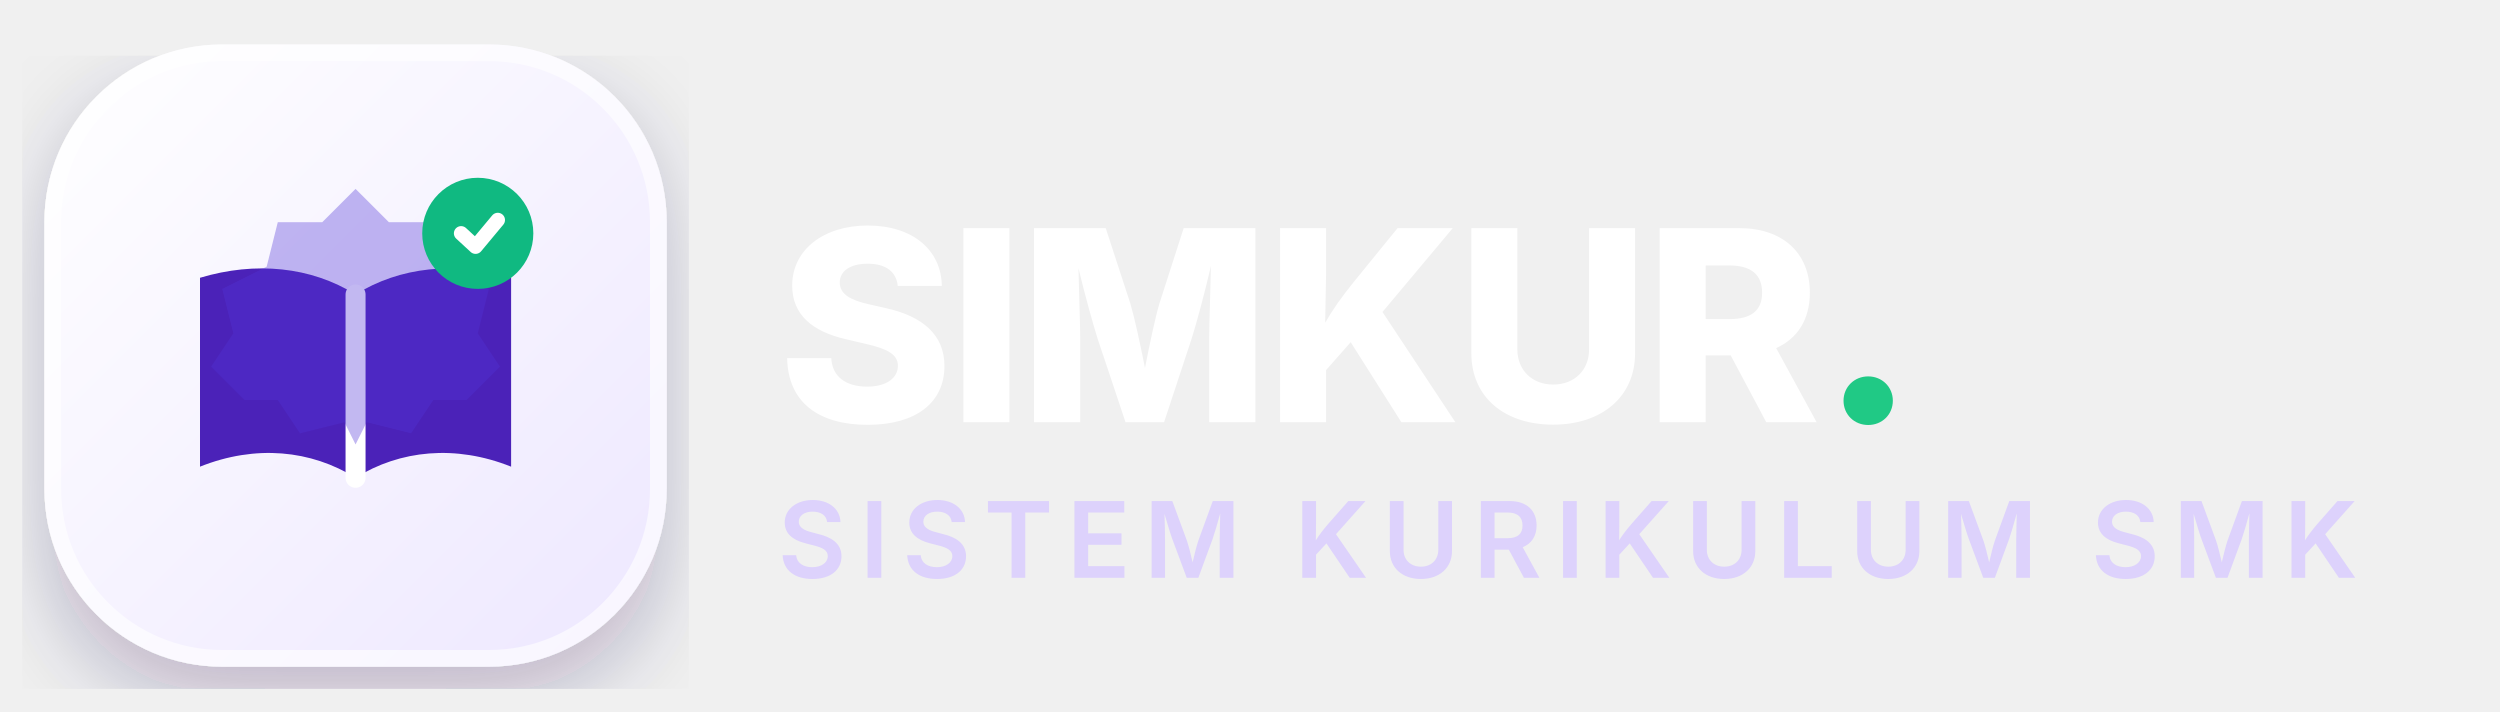
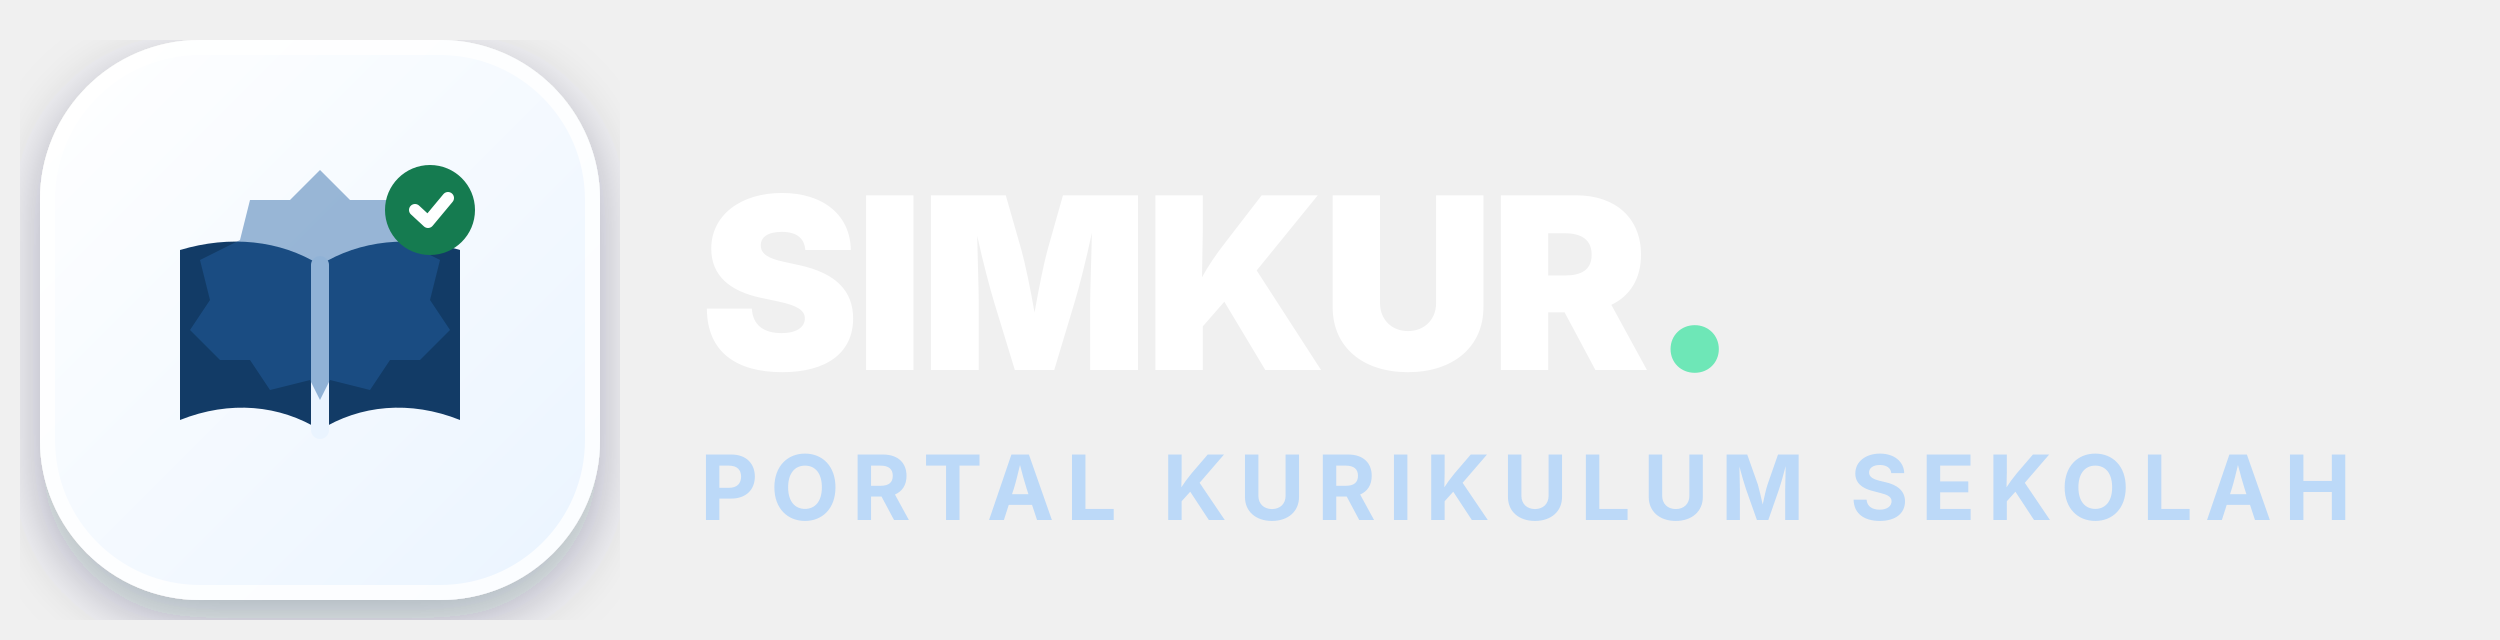
- <svg xmlns="http://www.w3.org/2000/svg" viewBox="0 0 225 64" fill="none">
+ <svg xmlns="http://www.w3.org/2000/svg" viewBox="0 0 250 64" fill="none">
  <g transform="translate(4, 4)">
    <defs>
      <linearGradient id="logoWhiteEmblemGrad" x1="0" y1="0" x2="56" y2="56" gradientUnits="userSpaceOnUse">
-         <stop offset="0%" stop-color="#ffffff" />
-         <stop offset="100%" stop-color="#EDE7FF" />
+         <stop offset="0%" stop-color="#FFFFFF" />
+         <stop offset="100%" stop-color="#EAF4FF" />
      </linearGradient>
      <linearGradient id="logoWhiteSparkGrad" x1="0" y1="0" x2="20" y2="20" gradientUnits="userSpaceOnUse">
-         <stop offset="0%" stop-color="#20C985" />
-         <stop offset="100%" stop-color="#10B981" />
+         <stop offset="0%" stop-color="#1F9D68" />
+         <stop offset="100%" stop-color="#157B50" />
      </linearGradient>
      <filter id="logoWhiteShadow" x="-2" y="-2" width="60" height="60" filterUnits="userSpaceOnUse">
-         <feDropShadow dx="0" dy="3" stdDeviation="4" flood-color="#1e0b52" flood-opacity="0.25" />
+         <feDropShadow dx="0" dy="2" stdDeviation="3" flood-color="#0B2540" flood-opacity="0.3" />
      </filter>
    </defs>
    <rect width="56" height="56" rx="16" fill="url(#logoWhiteEmblemGrad)" filter="url(#logoWhiteShadow)" />
-     <rect x="0.75" y="0.75" width="54.5" height="54.5" rx="15.25" stroke="#ffffff" stroke-width="1.5" stroke-opacity="0.6" />
-     <path d="M14 38C19 36 24 36.5 28 39C32 36.5 37 36 42 38V21C37 19.5 32 20 28 22.5C24 20 19 19.5 14 21V38Z" fill="#4B22B8" />
-     <path d="M28 22.5V39" stroke="#ffffff" stroke-width="1.8" stroke-linecap="round" />
-     <path d="M28 13L31 16H35L36 20L40 22L39 26L41 29L38 32H35L33 35L29 34L28 36L27 34L23 35L21 32H18L15 29L17 26L16 22L20 20L21 16H25L28 13Z" fill="#5135D8" fill-opacity="0.35" />
-     <circle cx="39" cy="17" r="5" fill="url(#logoWhiteSparkGrad)" />
-     <path d="M37.5 17L38.8 18.2L40.8 15.8" stroke="#ffffff" stroke-width="1.3" stroke-linecap="round" stroke-linejoin="round" />
+     <rect x="0.75" y="0.75" width="54.5" height="54.5" rx="15.25" stroke="#FFFFFF" stroke-width="1.5" stroke-opacity="0.8" />
+     <path d="M14 38C19 36 24 36.5 28 39C32 36.5 37 36 42 38V21C37 19.5 32 20 28 22.5C24 20 19 19.5 14 21V38Z" fill="#123B66" />
+     <path d="M28 22.5V39" stroke="#EAF4FF" stroke-width="1.8" stroke-linecap="round" />
+     <path d="M28 13L31 16H35L36 20L40 22L39 26L41 29L38 32H35L33 35L29 34L28 36L27 34L23 35L21 32H18L15 29L17 26L16 22L20 20L21 16H25L28 13Z" fill="#2563A6" fill-opacity="0.45" />
+     <circle cx="39" cy="17" r="4.5" fill="url(#logoWhiteSparkGrad)" />
+     <path d="M37.5 17L38.8 18.2L40.8 15.8" stroke="#FFFFFF" stroke-width="1.2" stroke-linecap="round" stroke-linejoin="round" />
  </g>
-   <g transform="translate(70, 16)">
-     <text x="0" y="22" font-family="'Plus Jakarta Sans', system-ui, -apple-system, sans-serif" font-size="24" font-weight="800" fill="#ffffff" letter-spacing="-0.5">
-       SIMKUR<tspan fill="#20C985">.</tspan>
+   <g transform="translate(70, 15)">
+     <text x="0" y="22" font-family="'Plus Jakarta Sans', system-ui, -apple-system, sans-serif" font-size="24" font-weight="900" fill="#FFFFFF" letter-spacing="-0.5">
+       SIMKUR<tspan fill="#6EE7B7">.</tspan>
    </text>
-     <text x="0" y="36" font-family="'Inter', system-ui, -apple-system, sans-serif" font-size="9.5" font-weight="600" fill="#DDD2FC" letter-spacing="1.2" text-transform="uppercase">
-       SISTEM KURIKULUM SMK
+     <text x="0" y="37" font-family="'Inter', system-ui, -apple-system, sans-serif" font-size="9" font-weight="700" fill="#BCD9F8" letter-spacing="1.2" text-transform="uppercase">
+       PORTAL KURIKULUM SEKOLAH
    </text>
  </g>
</svg>
